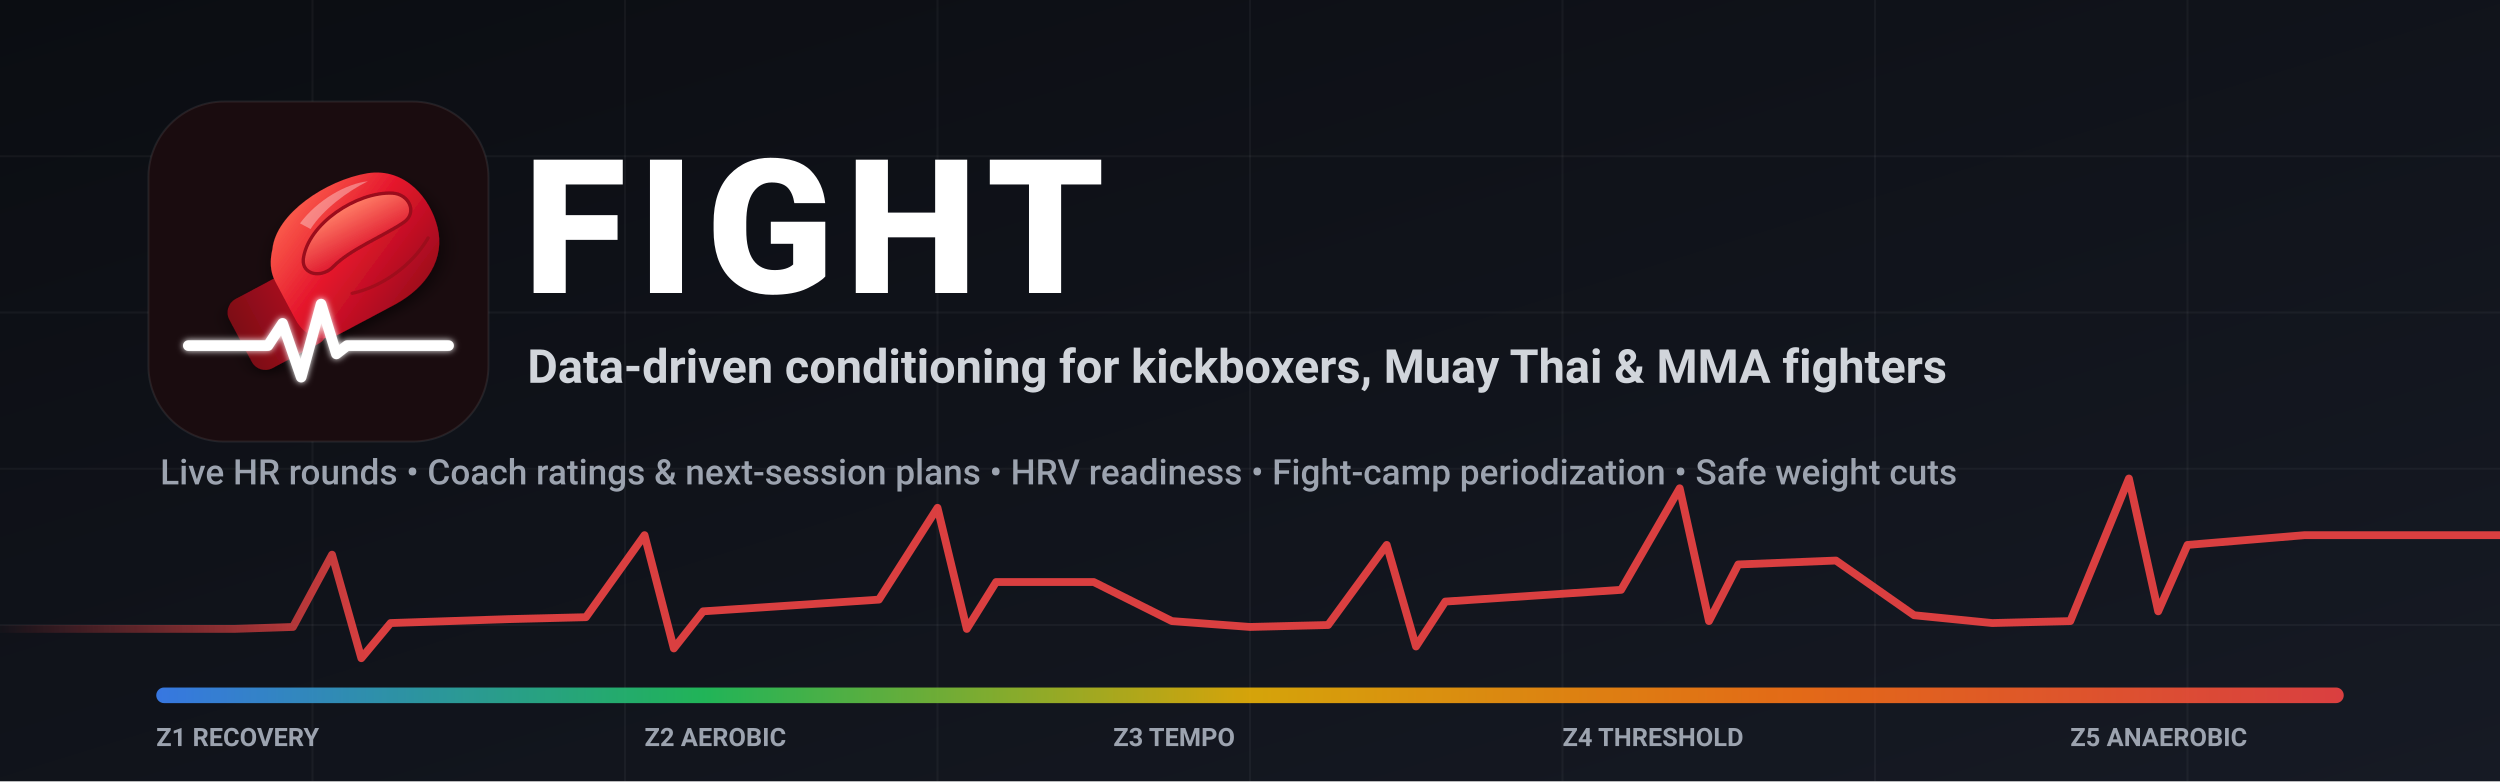
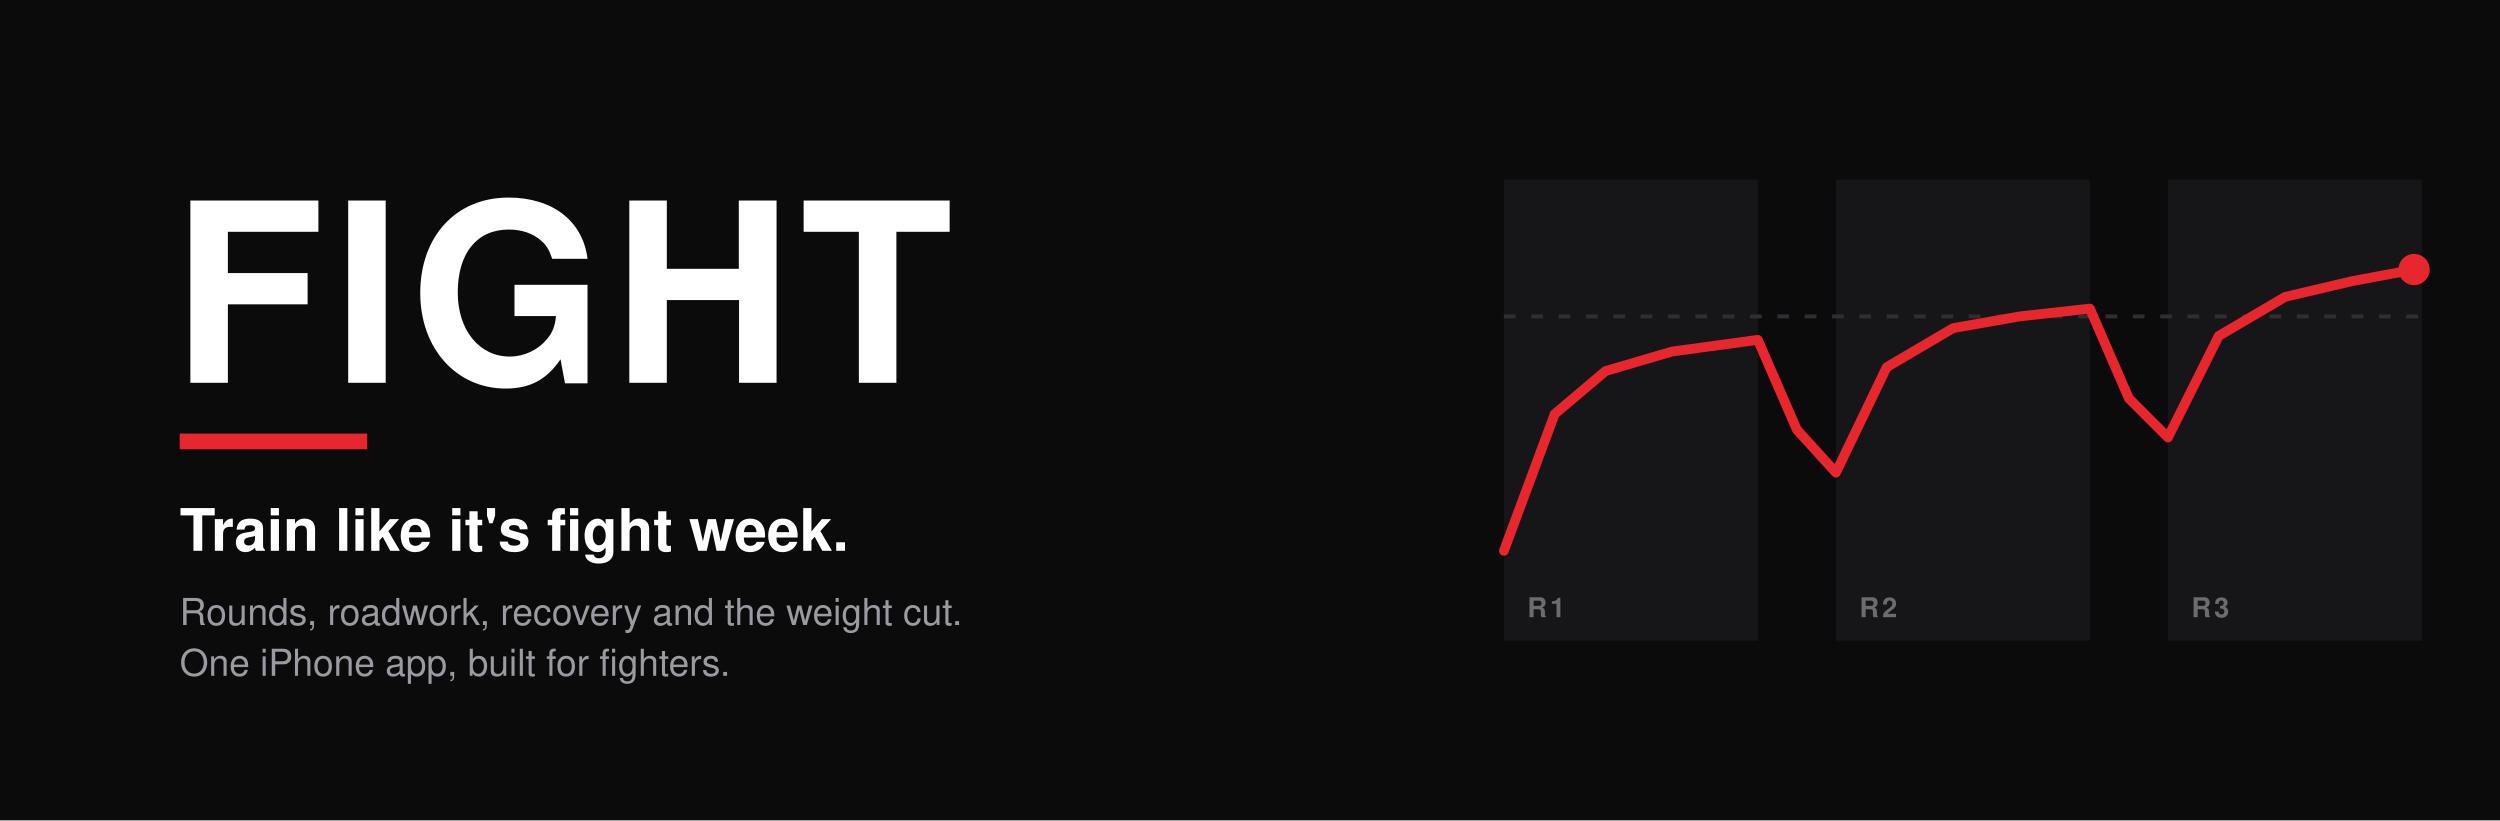
- <svg xmlns="http://www.w3.org/2000/svg" viewBox="0 0 1280 400" width="1280" height="400" role="img" aria-label="FIGHT — data-driven conditioning for fighters">
-   <defs>
-     <linearGradient id="bg" x1="0" y1="0" x2="1" y2="1">
-       <stop offset="0" stop-color="#0b0d12" />
-       <stop offset="1" stop-color="#161a24" />
-     </linearGradient>
-     <linearGradient id="zones" x1="0" y1="0" x2="1" y2="0">
-       <stop offset="0" stop-color="#3b82f6" />
-       <stop offset="0.25" stop-color="#22c55e" />
-       <stop offset="0.5" stop-color="#eab308" />
-       <stop offset="0.75" stop-color="#f97316" />
-       <stop offset="1" stop-color="#ef4444" />
-     </linearGradient>
-     <linearGradient id="fade" x1="0" y1="0" x2="1" y2="0">
-       <stop offset="0" stop-color="#ef4444" stop-opacity="0" />
-       <stop offset="0.15" stop-color="#ef4444" stop-opacity="1" />
-       <stop offset="1" stop-color="#ef4444" stop-opacity="1" />
-     </linearGradient>
-     <linearGradient id="lg-glove" x1="0.1" y1="0" x2="0.7" y2="1">
-       <stop offset="0" stop-color="#ff6a52" />
-       <stop offset="0.5" stop-color="#e5162c" />
-       <stop offset="1" stop-color="#a00a1d" />
-     </linearGradient>
-     <linearGradient id="lg-thumb" x1="0" y1="0" x2="0" y2="1">
-       <stop offset="0" stop-color="#ff7d66" />
-       <stop offset="1" stop-color="#e01a2f" />
-     </linearGradient>
-     <linearGradient id="lg-cuff" x1="0" y1="0" x2="1" y2="0">
-       <stop offset="0" stop-color="#7d0716" />
-       <stop offset="1" stop-color="#b30d22" />
-     </linearGradient>
-     <filter id="lg-glow" x="-10%" y="-30%" width="120%" height="160%">
-       <feGaussianBlur stdDeviation="9" result="b" />
-       <feMerge>
-         <feMergeNode in="b" />
-         <feMergeNode in="SourceGraphic" />
-       </feMerge>
-     </filter>
-     <filter id="lg-shadow" x="-20%" y="-20%" width="140%" height="140%">
-       <feDropShadow dx="0" dy="18" stdDeviation="22" flood-color="#000" flood-opacity="0.55" />
-     </filter>
-   </defs>
-   <rect width="1280" height="400" fill="url(#bg)" />
-   <g stroke="#ffffff" stroke-opacity="0.04">
-     <path d="M0 80H1280M0 160H1280M0 240H1280M0 320H1280" />
-     <path d="M160 0V400M320 0V400M480 0V400M640 0V400M800 0V400M960 0V400M1120 0V400" />
+ <svg xmlns="http://www.w3.org/2000/svg" viewBox="0 0 1280 420" width="1280" height="420" role="img" aria-label="FIGHT. Train like it's fight week.">
+   <rect width="1280" height="420" fill="#0B0B0C" />
+   <g transform="translate(770 92)">
+     <rect x="0" y="0" width="130" height="236" fill="#161618" />
+     <rect x="170" y="0" width="130" height="236" fill="#161618" />
+     <rect x="340" y="0" width="130" height="236" fill="#161618" />
+     <g font-family="'Helvetica Neue', Helvetica, Arial, sans-serif" font-size="14" font-weight="700" fill="#6B6B70" letter-spacing="1.5">
+       <text x="12" y="224">R1</text>
+       <text x="182" y="224">R2</text>
+       <text x="352" y="224">R3</text>
+     </g>
+     <line x1="0" y1="70" x2="470" y2="70" stroke="#2E2E33" stroke-width="2" stroke-dasharray="6 8" />
+     <polyline fill="none" stroke="#E8262E" stroke-width="5" stroke-linejoin="round" stroke-linecap="round" points="0,190 26,120 52,98 86,88 130,82 150,128 170,150 196,96 230,76 264,70 300,66 320,112 340,132 366,80 400,60 434,52 466,46" />
+     <circle cx="466" cy="46" r="8" fill="#E8262E" />
  </g>
-   <path d="M0 322 L120 322 L150 321 L170 284 L185 337 L200 319 L260 317            L300 316 L330 274 L345 332 L360 313 L420 309 L450 307 L480 260 L495 322 L510 298            L560 298 L600 318 L640 321            L680 320 L710 279 L725 331 L740 308 L800 304 L830 302 L860 250 L875 318 L890 289            L940 287 L980 315 L1020 319 L1060 318 L1090 245 L1105 313 L1120 279 L1180 274 L1280 274" fill="none" stroke="url(#fade)" stroke-width="4" stroke-linejoin="round" stroke-linecap="round" opacity="0.9" />
-   <rect x="80" y="352" width="1120" height="8" rx="4" fill="url(#zones)" opacity="0.9" />
-   <g font-family="-apple-system, 'SF Pro Display', 'Segoe UI', Roboto, Helvetica, Arial, sans-serif" font-size="13" fill="#9ca3af" font-weight="600">
-     <text x="80" y="382">Z1 RECOVERY</text>
-     <text x="330" y="382">Z2 AEROBIC</text>
-     <text x="570" y="382">Z3 TEMPO</text>
-     <text x="800" y="382">Z4 THRESHOLD</text>
-     <text x="1060" y="382">Z5 ANAEROBIC</text>
-   </g>
-   <g font-family="-apple-system, 'SF Pro Display', 'Segoe UI', Roboto, Helvetica, Arial, sans-serif">
-     <g transform="translate(76 52) scale(0.17)">
-       <rect width="1024" height="1024" rx="228" fill="#1a0c0f" stroke="#ffffff" stroke-opacity="0.08" stroke-width="6" />
-       <g transform="translate(28 34) rotate(-28 540 500)" filter="url(#lg-shadow)">
-         <rect x="196" y="410" width="250" height="236" rx="46" fill="url(#lg-cuff)" />
-         <path d="M410 330              C470 240 650 222 770 262              C880 300 902 420 880 505              C858 595 772 650 655 650              L470 650              C410 650 372 610 372 548              L372 420              C372 385 388 355 410 330 Z" fill="url(#lg-glove)" />
-         <path d="M478 400              C540 312 716 296 808 350              C852 376 848 438 798 444              C722 452 616 440 548 462              C500 478 452 440 478 400 Z" fill="url(#lg-thumb)" stroke="#9a0a1b" stroke-width="10" stroke-linejoin="round" />
-         <path d="M520 300 C600 262 700 260 760 284 C690 282 600 296 540 330 Z" fill="#ffffff" opacity="0.35" />
-         <path d="M560 560 C650 585 760 570 840 520" fill="none" stroke="#8a0819" stroke-width="10" stroke-linecap="round" opacity="0.55" />
-       </g>
-       <path d="M120 735 L360 735 L404 668 L460 830 L520 610 L566 760 L598 735 L904 735" fill="none" stroke="#ffffff" stroke-width="32" stroke-linecap="round" stroke-linejoin="round" filter="url(#lg-glow)" />
-     </g>
-     <text x="268" y="150" font-size="96" font-weight="900" fill="#ffffff" letter-spacing="6">FIGHT</text>
-     <text x="270" y="196" font-size="24" font-weight="600" fill="#d1d5db">Data-driven conditioning for kickboxers, Muay Thai &amp; MMA fighters</text>
-     <text x="82" y="248" font-size="18" font-weight="500" fill="#9ca3af">Live HR rounds • Coach ratings &amp; next-session plans • HRV readiness • Fight-camp periodization • Safe weight cuts</text>
+   <text x="88" y="196" font-family="'Helvetica Neue', Helvetica, 'Arial Black', Arial, sans-serif" font-size="128" font-weight="900" fill="#FFFFFF" letter-spacing="4">FIGHT</text>
+   <rect x="92" y="222" width="96" height="8" fill="#E8262E" />
+   <g font-family="'Helvetica Neue', Helvetica, Arial, sans-serif">
+     <text x="92" y="282" font-size="30" font-weight="700" fill="#FFFFFF">Train like it's fight week.</text>
+     <text x="92" y="320" font-size="19" font-weight="400" fill="#9A9AA0">Rounds, roadwork, recovery and the weight cut.</text>
+     <text x="92" y="346" font-size="19" font-weight="400" fill="#9A9AA0">One iPhone app, built for fighters.</text>
  </g>
</svg>
